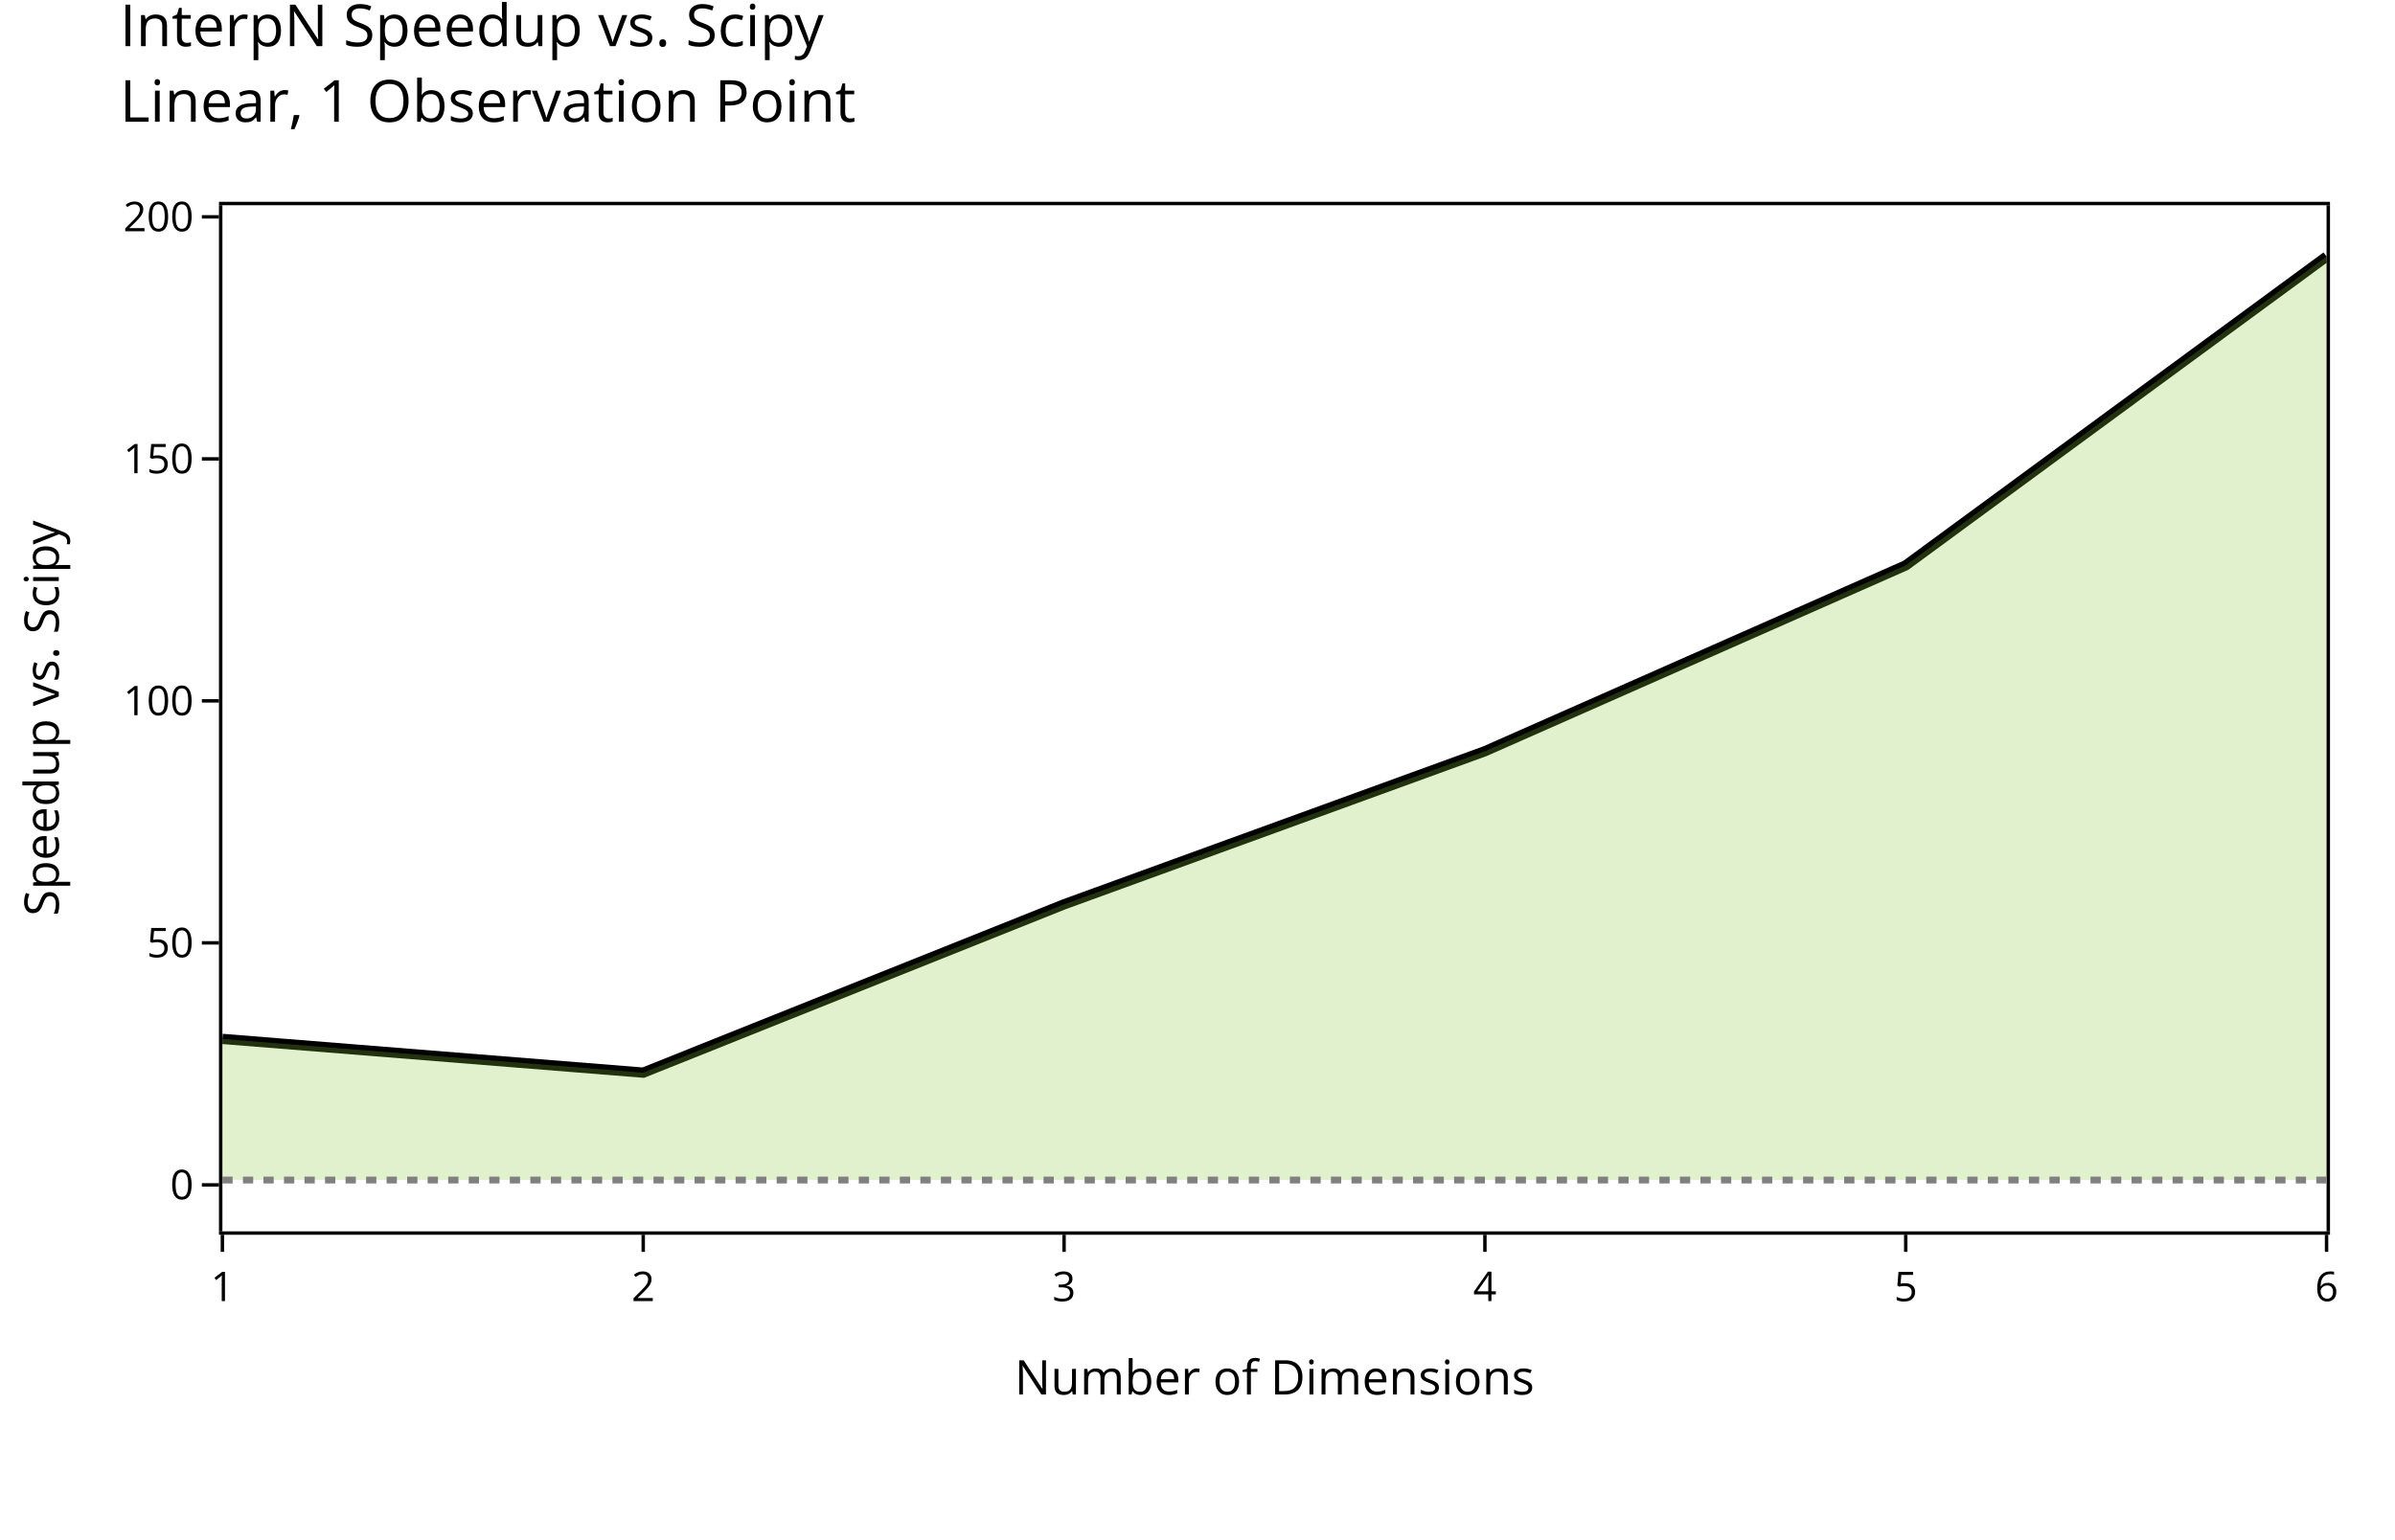
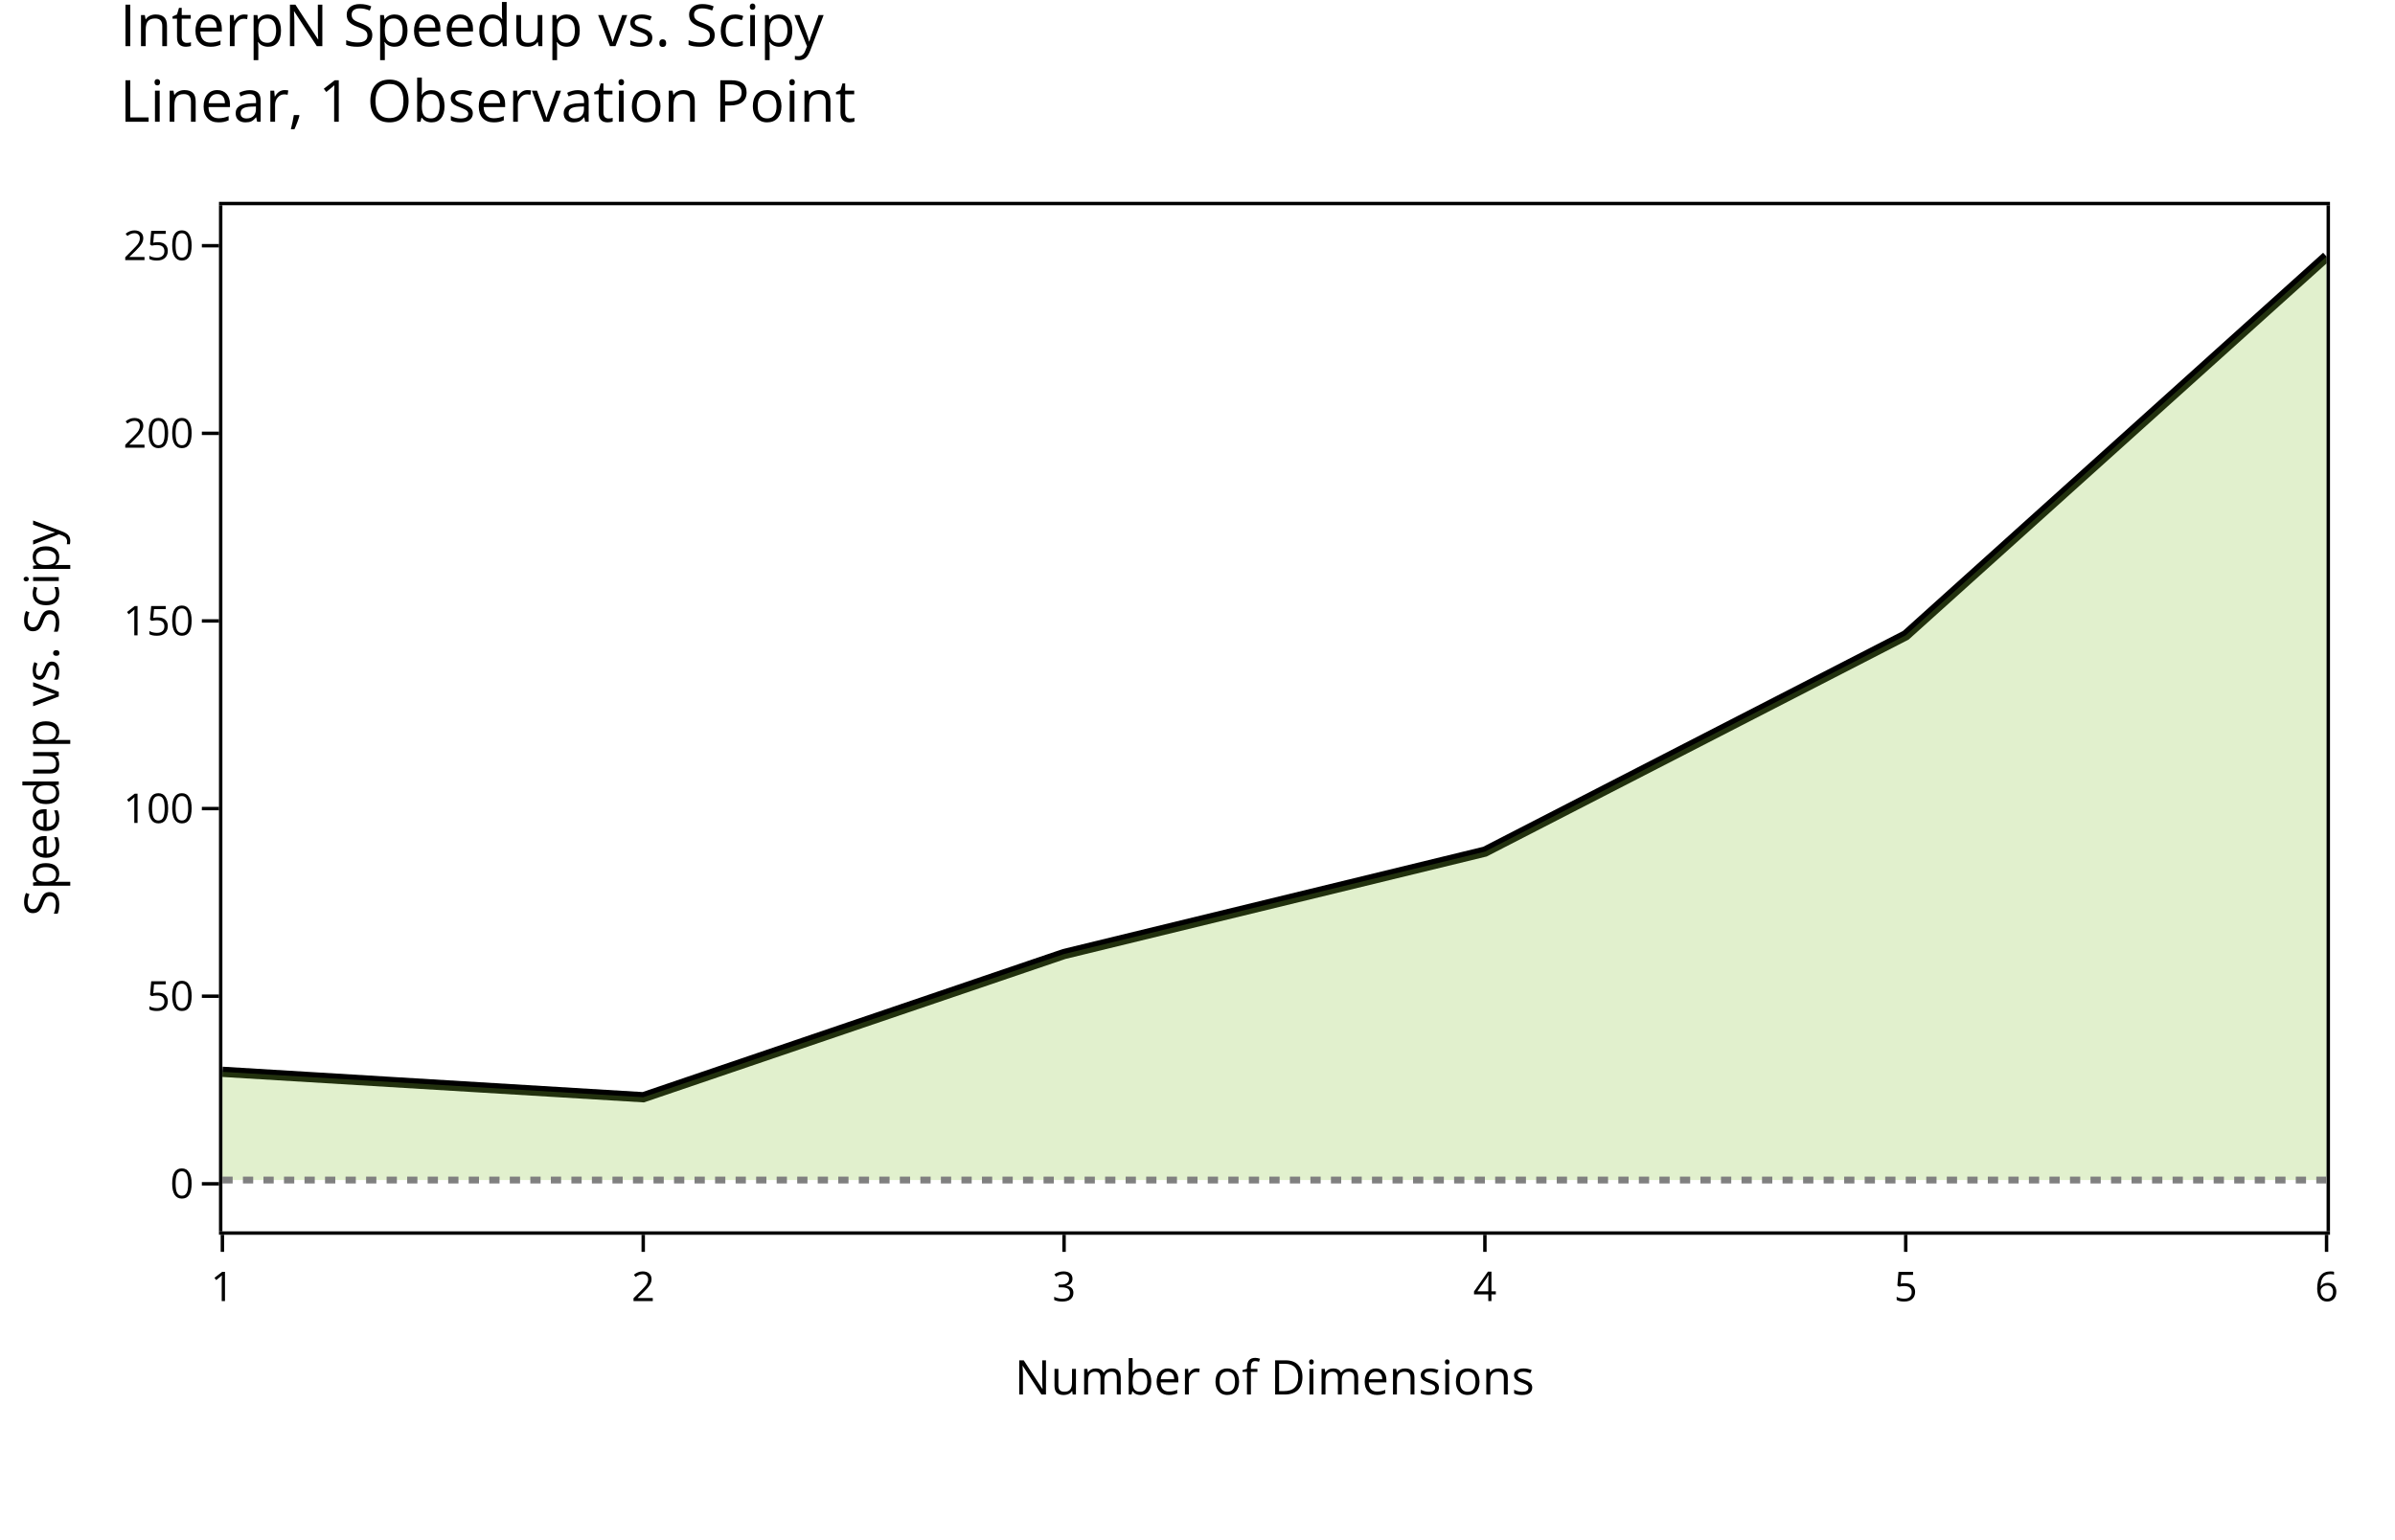
<svg xmlns="http://www.w3.org/2000/svg" class="main-svg" width="700" height="450" style="" viewBox="0 0 700 450">
  <rect x="0" y="0" width="700" height="450" style="fill: rgb(0, 0, 0); fill-opacity: 0;" />
-   <defs id="defs-49d8e9">
+   <defs id="defs-e9ef78">
    <g class="clips">
-       <clipPath id="clip49d8e9xyplot" class="plotclip">
+       <clipPath id="clipe9ef78xyplot" class="plotclip">
        <rect width="615" height="300" />
      </clipPath>
-       <clipPath class="axesclip" id="clip49d8e9x">
+       <clipPath class="axesclip" id="clipe9ef78x">
        <rect x="65" y="0" width="615" height="450" />
      </clipPath>
-       <clipPath class="axesclip" id="clip49d8e9y">
+       <clipPath class="axesclip" id="clipe9ef78y">
        <rect x="0" y="60" width="700" height="300" />
      </clipPath>
-       <clipPath class="axesclip" id="clip49d8e9xy">
+       <clipPath class="axesclip" id="clipe9ef78xy">
        <rect x="65" y="60" width="615" height="300" />
      </clipPath>
    </g>
    <g class="gradients" />
    <g class="patterns" />
  </defs>
  <g class="bglayer">
    <rect class="bg" x="65" y="60" width="615" height="300" style="fill: rgb(0, 0, 0); fill-opacity: 0; stroke-width: 0;" />
  </g>
  <g class="layer-below">
    <g class="imagelayer" />
    <g class="shapelayer" />
  </g>
  <g class="cartesianlayer">
    <g class="subplot xy">
      <g class="layer-subplot">
        <g class="shapelayer" />
        <g class="imagelayer" />
      </g>
      <g class="minor-gridlayer">
        <g class="x" />
        <g class="y" />
      </g>
      <g class="gridlayer">
        <g class="x" />
        <g class="y" />
      </g>
      <g class="zerolinelayer" />
      <g class="layer-between">
        <g class="shapelayer" />
        <g class="imagelayer" />
      </g>
      <path class="xlines-below" />
      <path class="ylines-below" />
      <g class="overlines-below" />
      <g class="xaxislayer-below" />
      <g class="yaxislayer-below" />
      <g class="overaxes-below" />
      <g class="overplot">
-         <g class="xy" transform="translate(65,60)" clip-path="url(#clip49d8e9xyplot)">
+         <g class="xy" transform="translate(65,60)" clip-path="url(#clipe9ef78xyplot)">
          <g class="scatterlayer mlayer">
-             <g class="trace scatter trace95d349" style="stroke-miterlimit: 2; opacity: 1;">
+             <g class="trace scatter trace4ffc56" style="stroke-miterlimit: 2; opacity: 1;">
              <g class="fills" />
              <g class="errorbars" />
              <g class="lines">
-                 <path class="js-line" d="M0,243.74L123,253.6L246,204.39L369,159.63L492,105.29L615,15" style="vector-effect: none; fill: none; stroke: rgb(0, 0, 0); stroke-opacity: 1; stroke-width: 3px; opacity: 1;" />
+                 <path class="js-line" d="M0,253.36L123,260.79L246,218.92L369,188.99L492,125.74L615,15" style="vector-effect: none; fill: none; stroke: rgb(0, 0, 0); stroke-opacity: 1; stroke-width: 3px; opacity: 1;" />
              </g>
              <g class="points" />
              <g class="text" />
            </g>
-             <g class="trace scatter tracee0c670" style="stroke-miterlimit: 2; opacity: 1;">
+             <g class="trace scatter trace43bd29" style="stroke-miterlimit: 2; opacity: 1;">
              <g class="fills">
                <g>
-                   <path class="js-fill" d="M0,243.74L123,253.6L246,204.39L369,159.63L492,105.29L615,15L615,285L0,285Z" style="fill: rgb(139, 196, 59); fill-opacity: 0.25; stroke-width: 0;" />
+                   <path class="js-fill" d="M0,253.36L123,260.79L246,218.92L369,188.99L492,125.74L615,15L615,285L0,285Z" style="fill: rgb(139, 196, 59); fill-opacity: 0.25; stroke-width: 0;" />
                </g>
              </g>
              <g class="errorbars" />
              <g class="lines">
-                 <path class="js-line" d="M0,243.74L123,253.6L246,204.39L369,159.63L492,105.29L615,15L615,285L0,285" style="vector-effect: none; fill: none; stroke: rgb(239, 85, 59); stroke-opacity: 1; stroke-width: 0px; opacity: 1;" />
+                 <path class="js-line" d="M0,253.36L123,260.79L246,218.92L369,188.99L492,125.74L615,15L615,285L0,285" style="vector-effect: none; fill: none; stroke: rgb(239, 85, 59); stroke-opacity: 1; stroke-width: 0px; opacity: 1;" />
              </g>
              <g class="points" />
              <g class="text" />
            </g>
          </g>
        </g>
      </g>
      <path class="xlines-above crisp" d="M64,360.5H681M64,59.5H681" style="fill: none; stroke-width: 1px; stroke: rgb(0, 0, 0); stroke-opacity: 1;" />
      <path class="ylines-above crisp" d="M64.5,60V360M680.5,60V360" style="fill: none; stroke-width: 1px; stroke: rgb(0, 0, 0); stroke-opacity: 1;" />
      <g class="overlines-above" />
      <g class="xaxislayer-above">
        <path class="xtick ticks crisp" d="M0,361v5" transform="translate(65,0)" style="stroke: rgb(0, 0, 0); stroke-opacity: 1; stroke-width: 1px;" />
        <path class="xtick ticks crisp" d="M0,361v5" transform="translate(188,0)" style="stroke: rgb(0, 0, 0); stroke-opacity: 1; stroke-width: 1px;" />
        <path class="xtick ticks crisp" d="M0,361v5" transform="translate(311,0)" style="stroke: rgb(0, 0, 0); stroke-opacity: 1; stroke-width: 1px;" />
        <path class="xtick ticks crisp" d="M0,361v5" transform="translate(434,0)" style="stroke: rgb(0, 0, 0); stroke-opacity: 1; stroke-width: 1px;" />
        <path class="xtick ticks crisp" d="M0,361v5" transform="translate(557,0)" style="stroke: rgb(0, 0, 0); stroke-opacity: 1; stroke-width: 1px;" />
        <path class="xtick ticks crisp" d="M0,361v5" transform="translate(680,0)" style="stroke: rgb(0, 0, 0); stroke-opacity: 1; stroke-width: 1px;" />
        <g class="xtick">
          <text text-anchor="middle" x="0" y="380.4" transform="translate(65,0)" style="font-family: 'Open Sans', verdana, arial, sans-serif; font-size: 12px; fill: rgb(0, 0, 0); fill-opacity: 1; white-space: pre; opacity: 1;">1</text>
        </g>
        <g class="xtick">
          <text text-anchor="middle" x="0" y="380.4" style="font-family: 'Open Sans', verdana, arial, sans-serif; font-size: 12px; fill: rgb(0, 0, 0); fill-opacity: 1; white-space: pre; opacity: 1;" transform="translate(188,0)">2</text>
        </g>
        <g class="xtick">
          <text text-anchor="middle" x="0" y="380.4" style="font-family: 'Open Sans', verdana, arial, sans-serif; font-size: 12px; fill: rgb(0, 0, 0); fill-opacity: 1; white-space: pre; opacity: 1;" transform="translate(311,0)">3</text>
        </g>
        <g class="xtick">
          <text text-anchor="middle" x="0" y="380.4" style="font-family: 'Open Sans', verdana, arial, sans-serif; font-size: 12px; fill: rgb(0, 0, 0); fill-opacity: 1; white-space: pre; opacity: 1;" transform="translate(434,0)">4</text>
        </g>
        <g class="xtick">
          <text text-anchor="middle" x="0" y="380.4" style="font-family: 'Open Sans', verdana, arial, sans-serif; font-size: 12px; fill: rgb(0, 0, 0); fill-opacity: 1; white-space: pre; opacity: 1;" transform="translate(557,0)">5</text>
        </g>
        <g class="xtick">
          <text text-anchor="middle" x="0" y="380.4" style="font-family: 'Open Sans', verdana, arial, sans-serif; font-size: 12px; fill: rgb(0, 0, 0); fill-opacity: 1; white-space: pre; opacity: 1;" transform="translate(680,0)">6</text>
        </g>
      </g>
      <g class="yaxislayer-above">
-         <path class="ytick ticks crisp" d="M64,0h-5" transform="translate(0,346.42)" style="stroke: rgb(0, 0, 0); stroke-opacity: 1; stroke-width: 1px;" />
-         <path class="ytick ticks crisp" d="M64,0h-5" transform="translate(0,275.66)" style="stroke: rgb(0, 0, 0); stroke-opacity: 1; stroke-width: 1px;" />
-         <path class="ytick ticks crisp" d="M64,0h-5" transform="translate(0,204.91)" style="stroke: rgb(0, 0, 0); stroke-opacity: 1; stroke-width: 1px;" />
-         <path class="ytick ticks crisp" d="M64,0h-5" transform="translate(0,134.16)" style="stroke: rgb(0, 0, 0); stroke-opacity: 1; stroke-width: 1px;" />
-         <path class="ytick ticks crisp" d="M64,0h-5" transform="translate(0,63.4)" style="stroke: rgb(0, 0, 0); stroke-opacity: 1; stroke-width: 1px;" />
+         <path class="ytick ticks crisp" d="M64,0h-5" transform="translate(0,346.1)" style="stroke: rgb(0, 0, 0); stroke-opacity: 1; stroke-width: 1px;" />
+         <path class="ytick ticks crisp" d="M64,0h-5" transform="translate(0,291.25)" style="stroke: rgb(0, 0, 0); stroke-opacity: 1; stroke-width: 1px;" />
+         <path class="ytick ticks crisp" d="M64,0h-5" transform="translate(0,236.4)" style="stroke: rgb(0, 0, 0); stroke-opacity: 1; stroke-width: 1px;" />
+         <path class="ytick ticks crisp" d="M64,0h-5" transform="translate(0,181.54)" style="stroke: rgb(0, 0, 0); stroke-opacity: 1; stroke-width: 1px;" />
+         <path class="ytick ticks crisp" d="M64,0h-5" transform="translate(0,126.69)" style="stroke: rgb(0, 0, 0); stroke-opacity: 1; stroke-width: 1px;" />
+         <path class="ytick ticks crisp" d="M64,0h-5" transform="translate(0,71.84)" style="stroke: rgb(0, 0, 0); stroke-opacity: 1; stroke-width: 1px;" />
        <g class="ytick">
-           <text text-anchor="end" x="56.6" y="4.2" transform="translate(0,346.42)" style="font-family: 'Open Sans', verdana, arial, sans-serif; font-size: 12px; fill: rgb(0, 0, 0); fill-opacity: 1; white-space: pre; opacity: 1;">0</text>
+           <text text-anchor="end" x="56.6" y="4.2" transform="translate(0,346.1)" style="font-family: 'Open Sans', verdana, arial, sans-serif; font-size: 12px; fill: rgb(0, 0, 0); fill-opacity: 1; white-space: pre; opacity: 1;">0</text>
        </g>
        <g class="ytick">
-           <text text-anchor="end" x="56.6" y="4.2" style="font-family: 'Open Sans', verdana, arial, sans-serif; font-size: 12px; fill: rgb(0, 0, 0); fill-opacity: 1; white-space: pre; opacity: 1;" transform="translate(0,275.66)">50</text>
+           <text text-anchor="end" x="56.6" y="4.2" style="font-family: 'Open Sans', verdana, arial, sans-serif; font-size: 12px; fill: rgb(0, 0, 0); fill-opacity: 1; white-space: pre; opacity: 1;" transform="translate(0,291.25)">50</text>
        </g>
        <g class="ytick">
-           <text text-anchor="end" x="56.6" y="4.2" style="font-family: 'Open Sans', verdana, arial, sans-serif; font-size: 12px; fill: rgb(0, 0, 0); fill-opacity: 1; white-space: pre; opacity: 1;" transform="translate(0,204.91)">100</text>
+           <text text-anchor="end" x="56.6" y="4.2" style="font-family: 'Open Sans', verdana, arial, sans-serif; font-size: 12px; fill: rgb(0, 0, 0); fill-opacity: 1; white-space: pre; opacity: 1;" transform="translate(0,236.4)">100</text>
        </g>
        <g class="ytick">
-           <text text-anchor="end" x="56.6" y="4.2" style="font-family: 'Open Sans', verdana, arial, sans-serif; font-size: 12px; fill: rgb(0, 0, 0); fill-opacity: 1; white-space: pre; opacity: 1;" transform="translate(0,134.16)">150</text>
+           <text text-anchor="end" x="56.6" y="4.2" style="font-family: 'Open Sans', verdana, arial, sans-serif; font-size: 12px; fill: rgb(0, 0, 0); fill-opacity: 1; white-space: pre; opacity: 1;" transform="translate(0,181.54)">150</text>
        </g>
        <g class="ytick">
-           <text text-anchor="end" x="56.6" y="4.2" style="font-family: 'Open Sans', verdana, arial, sans-serif; font-size: 12px; fill: rgb(0, 0, 0); fill-opacity: 1; white-space: pre; opacity: 1;" transform="translate(0,63.4)">200</text>
+           <text text-anchor="end" x="56.6" y="4.2" style="font-family: 'Open Sans', verdana, arial, sans-serif; font-size: 12px; fill: rgb(0, 0, 0); fill-opacity: 1; white-space: pre; opacity: 1;" transform="translate(0,126.69)">200</text>
+         </g>
+         <g class="ytick">
+           <text text-anchor="end" x="56.6" y="4.2" style="font-family: 'Open Sans', verdana, arial, sans-serif; font-size: 12px; fill: rgb(0, 0, 0); fill-opacity: 1; white-space: pre; opacity: 1;" transform="translate(0,71.84)">250</text>
        </g>
      </g>
      <g class="overaxes-above" />
    </g>
  </g>
  <g class="polarlayer" />
  <g class="smithlayer" />
  <g class="ternarylayer" />
  <g class="geolayer" />
  <g class="funnelarealayer" />
  <g class="pielayer" />
  <g class="iciclelayer" />
  <g class="treemaplayer" />
  <g class="sunburstlayer" />
  <g class="glimages" />
-   <defs id="topdefs-49d8e9">
+   <defs id="topdefs-e9ef78">
    <g class="clips" />
  </defs>
  <g class="layer-above">
    <g class="imagelayer" />
    <g class="shapelayer">
-       <g class="shape-group" data-index="0" clip-path="url(#clip49d8e9y)">
+       <g class="shape-group" data-index="0" clip-path="url(#clipe9ef78y)">
        <path data-index="0" fill-rule="evenodd" d="M65,345L680,345" style="opacity: 1; stroke: rgb(128, 128, 128); stroke-opacity: 1; fill: rgb(0, 0, 0); fill-opacity: 0; stroke-dasharray: 3px, 3px; stroke-width: 2px;" />
      </g>
    </g>
  </g>
  <g class="infolayer">
    <g class="g-gtitle">
      <text class="gtitle" x="35" y="13.5" text-anchor="start" dy="0.7em" style="opacity: 1; font-family: 'Open Sans', verdana, arial, sans-serif; font-size: 17px; fill: rgb(0, 0, 0); fill-opacity: 1; white-space: pre;">
        <tspan class="line" dy="0em" x="35" y="13.5">InterpN Speedup vs. Scipy</tspan>
        <tspan class="line" dy="1.3em" x="35" y="13.5">Linear, 1 Observation Point</tspan>
      </text>
    </g>
    <g class="g-xtitle">
      <text class="xtitle" x="372.5" y="407.706" text-anchor="middle" style="opacity: 1; font-family: 'Open Sans', verdana, arial, sans-serif; font-size: 14px; fill: rgb(0, 0, 0); fill-opacity: 1; white-space: pre;">Number of Dimensions</text>
    </g>
    <g class="g-ytitle">
      <text class="ytitle" transform="rotate(-90,17.17813,210)" x="17.178" y="210" text-anchor="middle" style="opacity: 1; font-family: 'Open Sans', verdana, arial, sans-serif; font-size: 14px; fill: rgb(0, 0, 0); fill-opacity: 1; white-space: pre;">Speedup vs. Scipy</text>
    </g>
  </g>
</svg>
